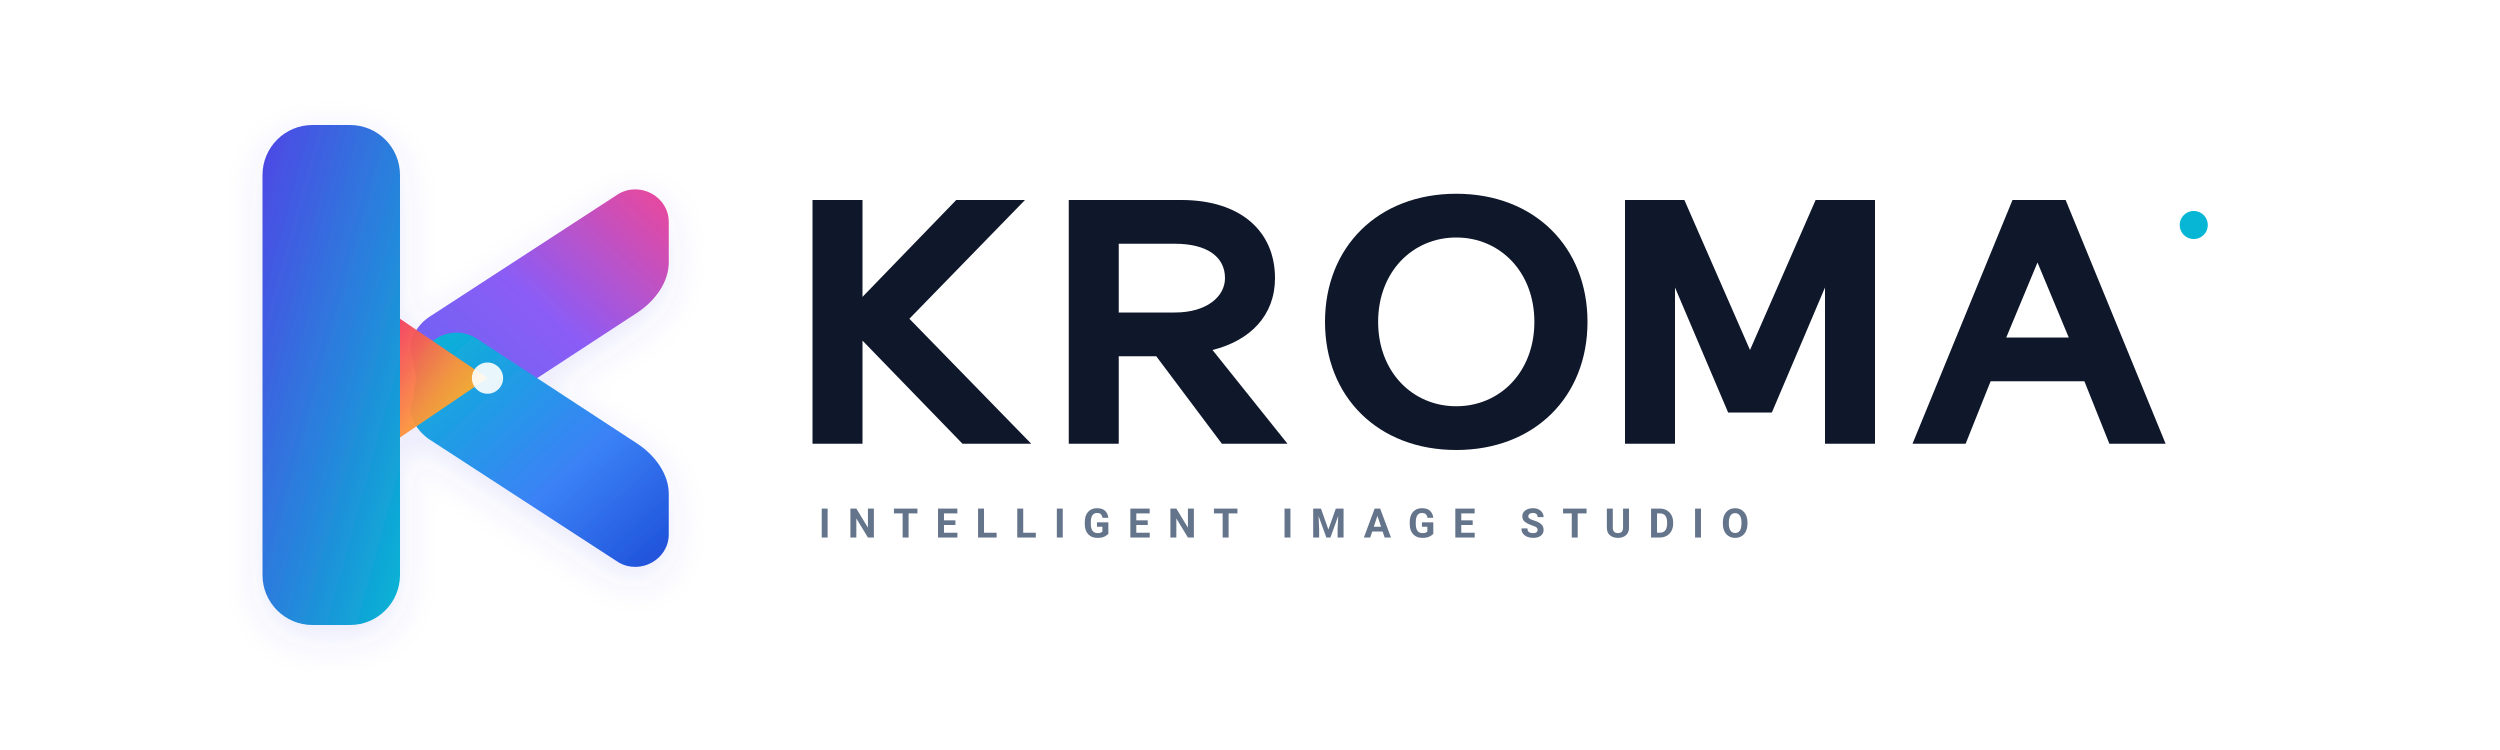
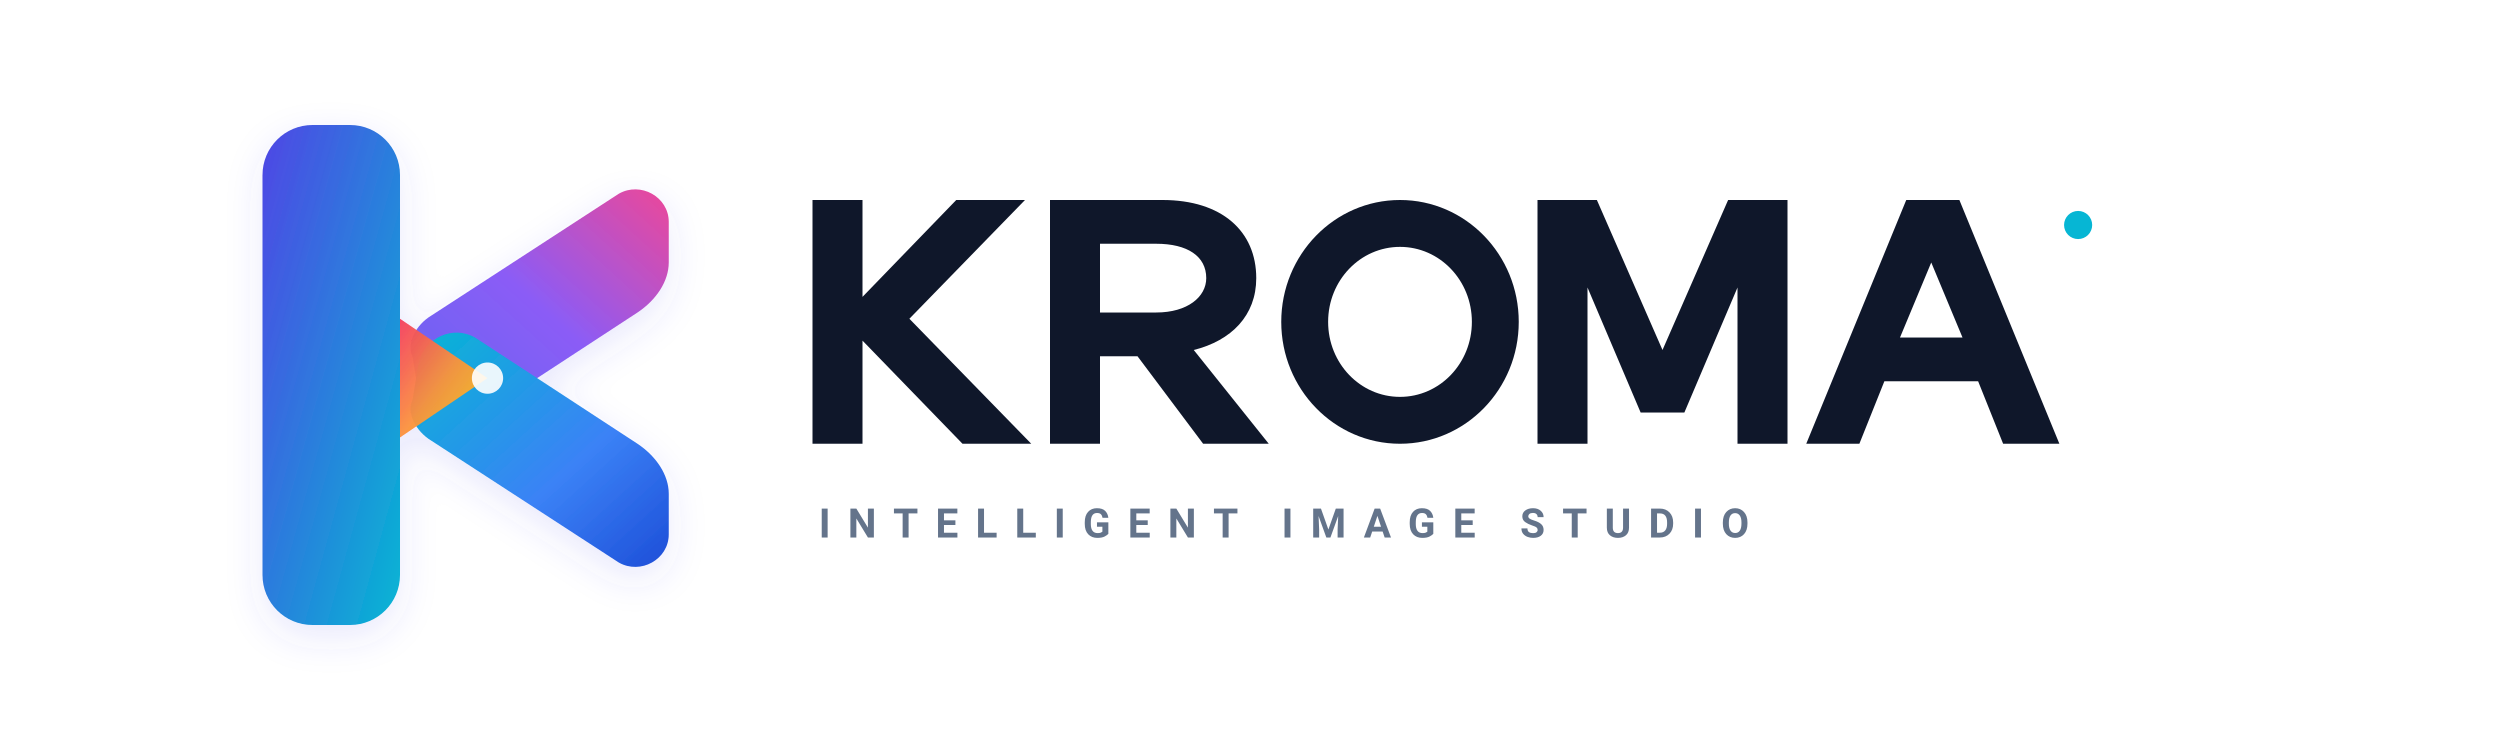
<svg xmlns="http://www.w3.org/2000/svg" viewBox="0 0 800 240" width="100%" height="100%">
  <defs>
    <linearGradient id="kroma-grad-stem" x1="0%" y1="0%" x2="100%" y2="100%">
      <stop offset="0%" stop-color="#4F46E5" />
      <stop offset="100%" stop-color="#06B6D4" />
    </linearGradient>
    <linearGradient id="kroma-grad-arm-top" x1="0%" y1="100%" x2="100%" y2="0%">
      <stop offset="0%" stop-color="#6366F1" />
      <stop offset="50%" stop-color="#8B5CF6" />
      <stop offset="100%" stop-color="#EC4899" />
    </linearGradient>
    <linearGradient id="kroma-grad-arm-bottom" x1="0%" y1="0%" x2="100%" y2="100%">
      <stop offset="0%" stop-color="#06B6D4" />
      <stop offset="60%" stop-color="#3B82F6" />
      <stop offset="100%" stop-color="#1D4ED8" />
    </linearGradient>
    <linearGradient id="kroma-grad-prism-core" x1="0%" y1="0%" x2="100%" y2="100%">
      <stop offset="0%" stop-color="#F43F5E" />
      <stop offset="50%" stop-color="#FB923C" />
      <stop offset="100%" stop-color="#FACC15" />
    </linearGradient>
    <filter id="kroma-subtle-glow" x="-10%" y="-10%" width="120%" height="120%">
      <feDropShadow dx="0" dy="4" stdDeviation="6" flood-color="#4F46E5" flood-opacity="0.12" />
    </filter>
  </defs>
  <rect width="100%" height="100%" fill="#FFFFFF" />
  <g transform="translate(60, 40)" filter="url(#kroma-subtle-glow)">
    <path d="M 24 16 C 24 7.16 31.16 0 40 0 L 52 0 C 60.84 0 68 7.16 68 16 L 68 144 C 68 152.84 60.84 160 52 160 L 40 160 C 31.16 160 24 152.84 24 144 Z" fill="url(#kroma-grad-stem)" />
    <path d="M 72 74 C 70 70 73 64 78 61 L 138 22 C 145 18 154 23 154 31 L 154 44 C 154 50 150 56 144 60 L 92 94 C 85 98 76 94 74 86 Z" fill="url(#kroma-grad-arm-top)" />
    <path d="M 74 76 C 76 68 85 64 92 68 L 144 102 C 150 106 154 112 154 118 L 154 131 C 154 139 145 144 138 140 L 78 101 C 73 98 70 92 72 88 Z" fill="url(#kroma-grad-arm-bottom)" />
    <path d="M 68 62 L 96 81 L 68 100 Z" fill="url(#kroma-grad-prism-core)" opacity="0.95" />
    <circle cx="96" cy="81" r="5" fill="#FFFFFF" opacity="0.9" />
  </g>
  <g transform="translate(260, 132)">
    <path d="M 0 10 L 0 -68 L 16 -68 L 16 -37 L 46 -68 L 68 -68 L 31 -30 L 70 10 L 48 10 L 16 -23 L 16 10 Z" fill="#0F172A" />
-     <path d="M 82 10 L 82 -68 L 118 -68 C 137 -68 148 -58 148 -43 C 148 -31 140 -23 128 -20 L 152 10 L 131 10 L 110 -18 L 98 -18 L 98 10 Z M 98 -32 L 116 -32 C 126 -32 132 -37 132 -43 C 132 -50 126 -54 116 -54 L 98 -54 Z" fill="#0F172A" />
-     <path d="M 205 -29 C 205 -53 188 -70 163 -70 C 138 -70 121 -53 121 -29 C 121 -5 138 12 163 12 C 188 12 205 -5 205 -29 Z M 138 -29 C 138 -45 149 -56 163 -56 C 177 -56 188 -45 188 -29 C 188 -13 177 -2 163 -2 C 149 -2 138 -13 138 -29 Z" transform="translate(43, 0)" fill="#0F172A" />
-     <path d="M 262 10 L 262 -68 L 281 -68 L 302 -20 L 323 -68 L 342 -68 L 342 10 L 326 10 L 326 -40 L 309 0 L 295 0 L 278 -40 L 278 10 Z" transform="translate(-2, 0)" fill="#0F172A" />
-     <path d="M 426 10 L 418 -10 L 388 -10 L 380 10 L 363 10 L 395 -68 L 412 -68 L 444 10 Z M 403 -48 L 393 -24 L 413 -24 Z" transform="translate(-11, 0)" fill="#0F172A" />
-     <circle cx="442" cy="-60" r="4.5" fill="#06B6D4" />
+     <path d="M 76 10 L 76 -68 L 112 -68 C 131 -68 142 -58 142 -43 C 142 -31 134 -23 122 -20 L 146 10 L 125 10 L 104 -18 L 92 -18 L 92 10 Z M 92 -32 L 110 -32 C 120 -32 126 -37 126 -43 C 126 -50 120 -54 110 -54 L 92 -54 Z" fill="#0F172A" />
+     <path d="M 188 -68 C 209.0 -68 226 -50.5 226 -29 C 226 -7.5 209.0 10 188 10 C 167.0 10 150 -7.5 150 -29 C 150 -50.5 167.0 -68 188 -68 Z M 188 -53 C 175.3 -53 165 -42.3 165 -29 C 165 -15.7 175.3 -5 188 -5 C 200.7 -5 211 -15.7 211 -29 C 211 -42.3 200.7 -53 188 -53 Z" fill="#0F172A" />
+     <path d="M 232 10 L 232 -68 L 251 -68 L 272 -20 L 293 -68 L 312 -68 L 312 10 L 296 10 L 296 -40 L 279 0 L 265 0 L 248 -40 L 248 10 Z" fill="#0F172A" />
+     <path d="M 381 10 L 373 -10 L 343 -10 L 335 10 L 318 10 L 350 -68 L 367 -68 L 399 10 Z M 358 -48 L 348 -24 L 368 -24 Z" fill="#0F172A" />
+     <circle cx="405" cy="-60" r="4.5" fill="#06B6D4" />
  </g>
  <text x="262" y="172" font-family="-apple-system, BlinkMacSystemFont, 'Segoe UI', Roboto, 'Helvetica Neue', Arial, sans-serif" font-size="13" font-weight="600" letter-spacing="5.5" fill="#64748B">
    INTELLIGENT IMAGE STUDIO
  </text>
</svg>
